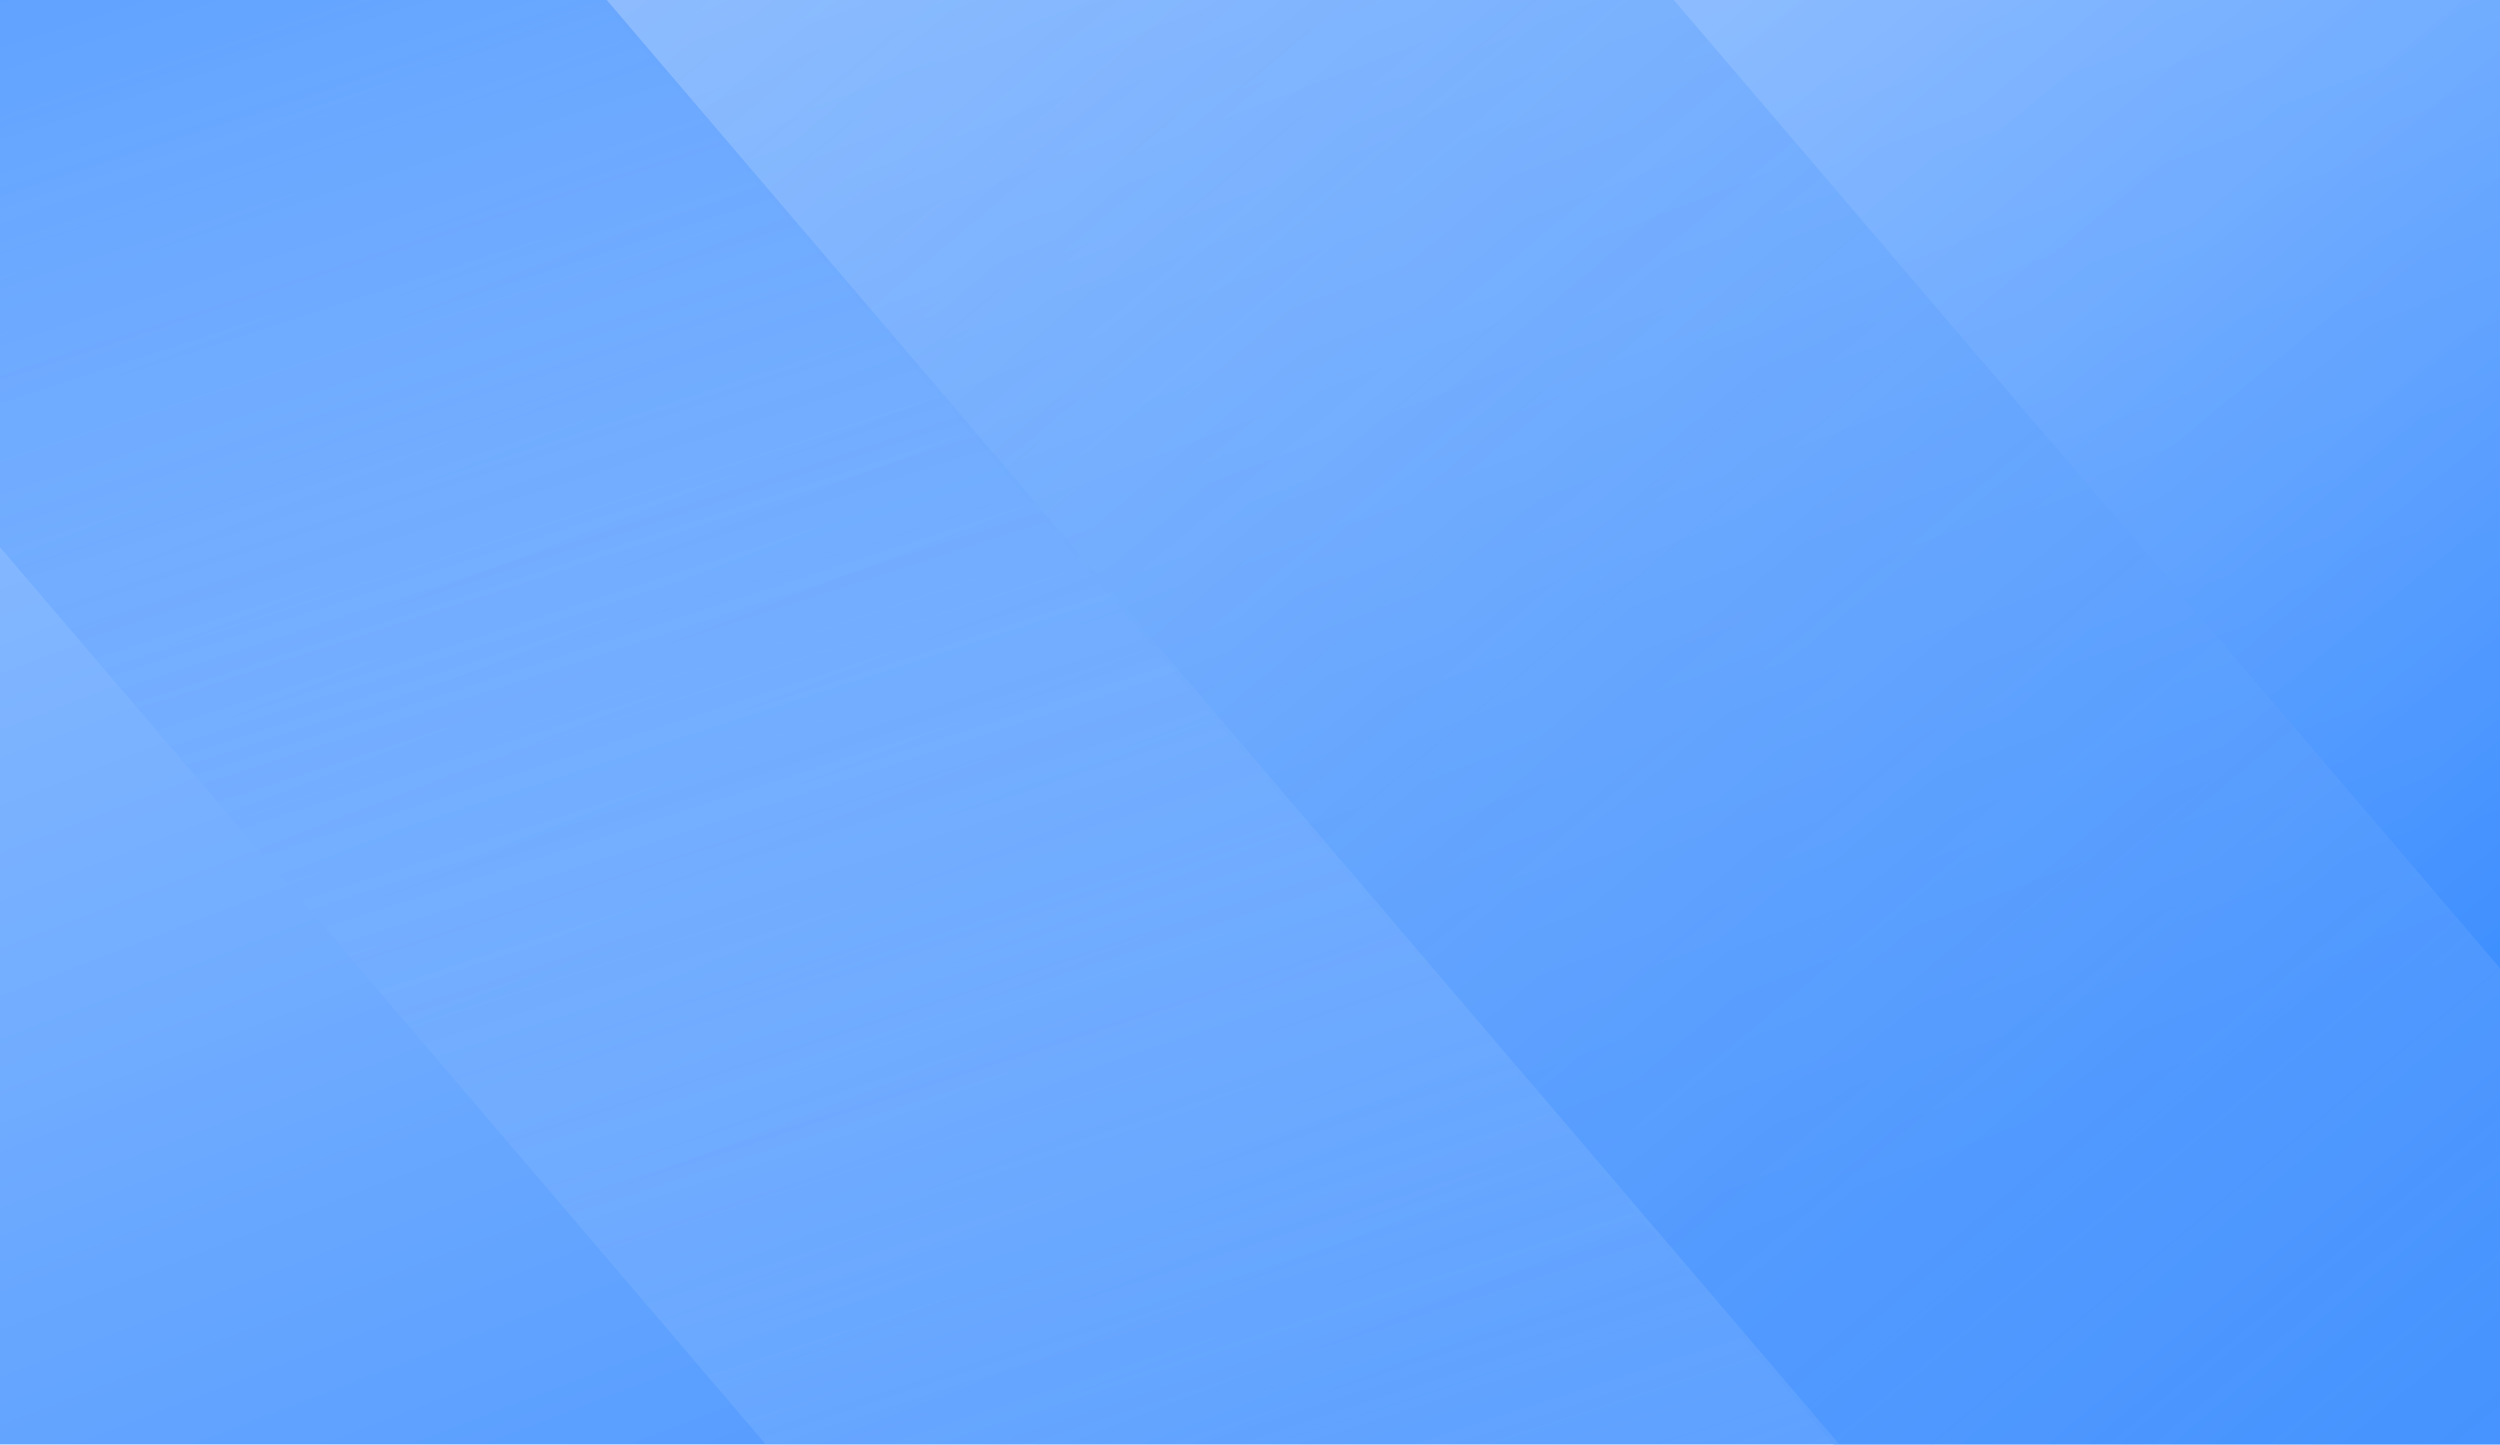
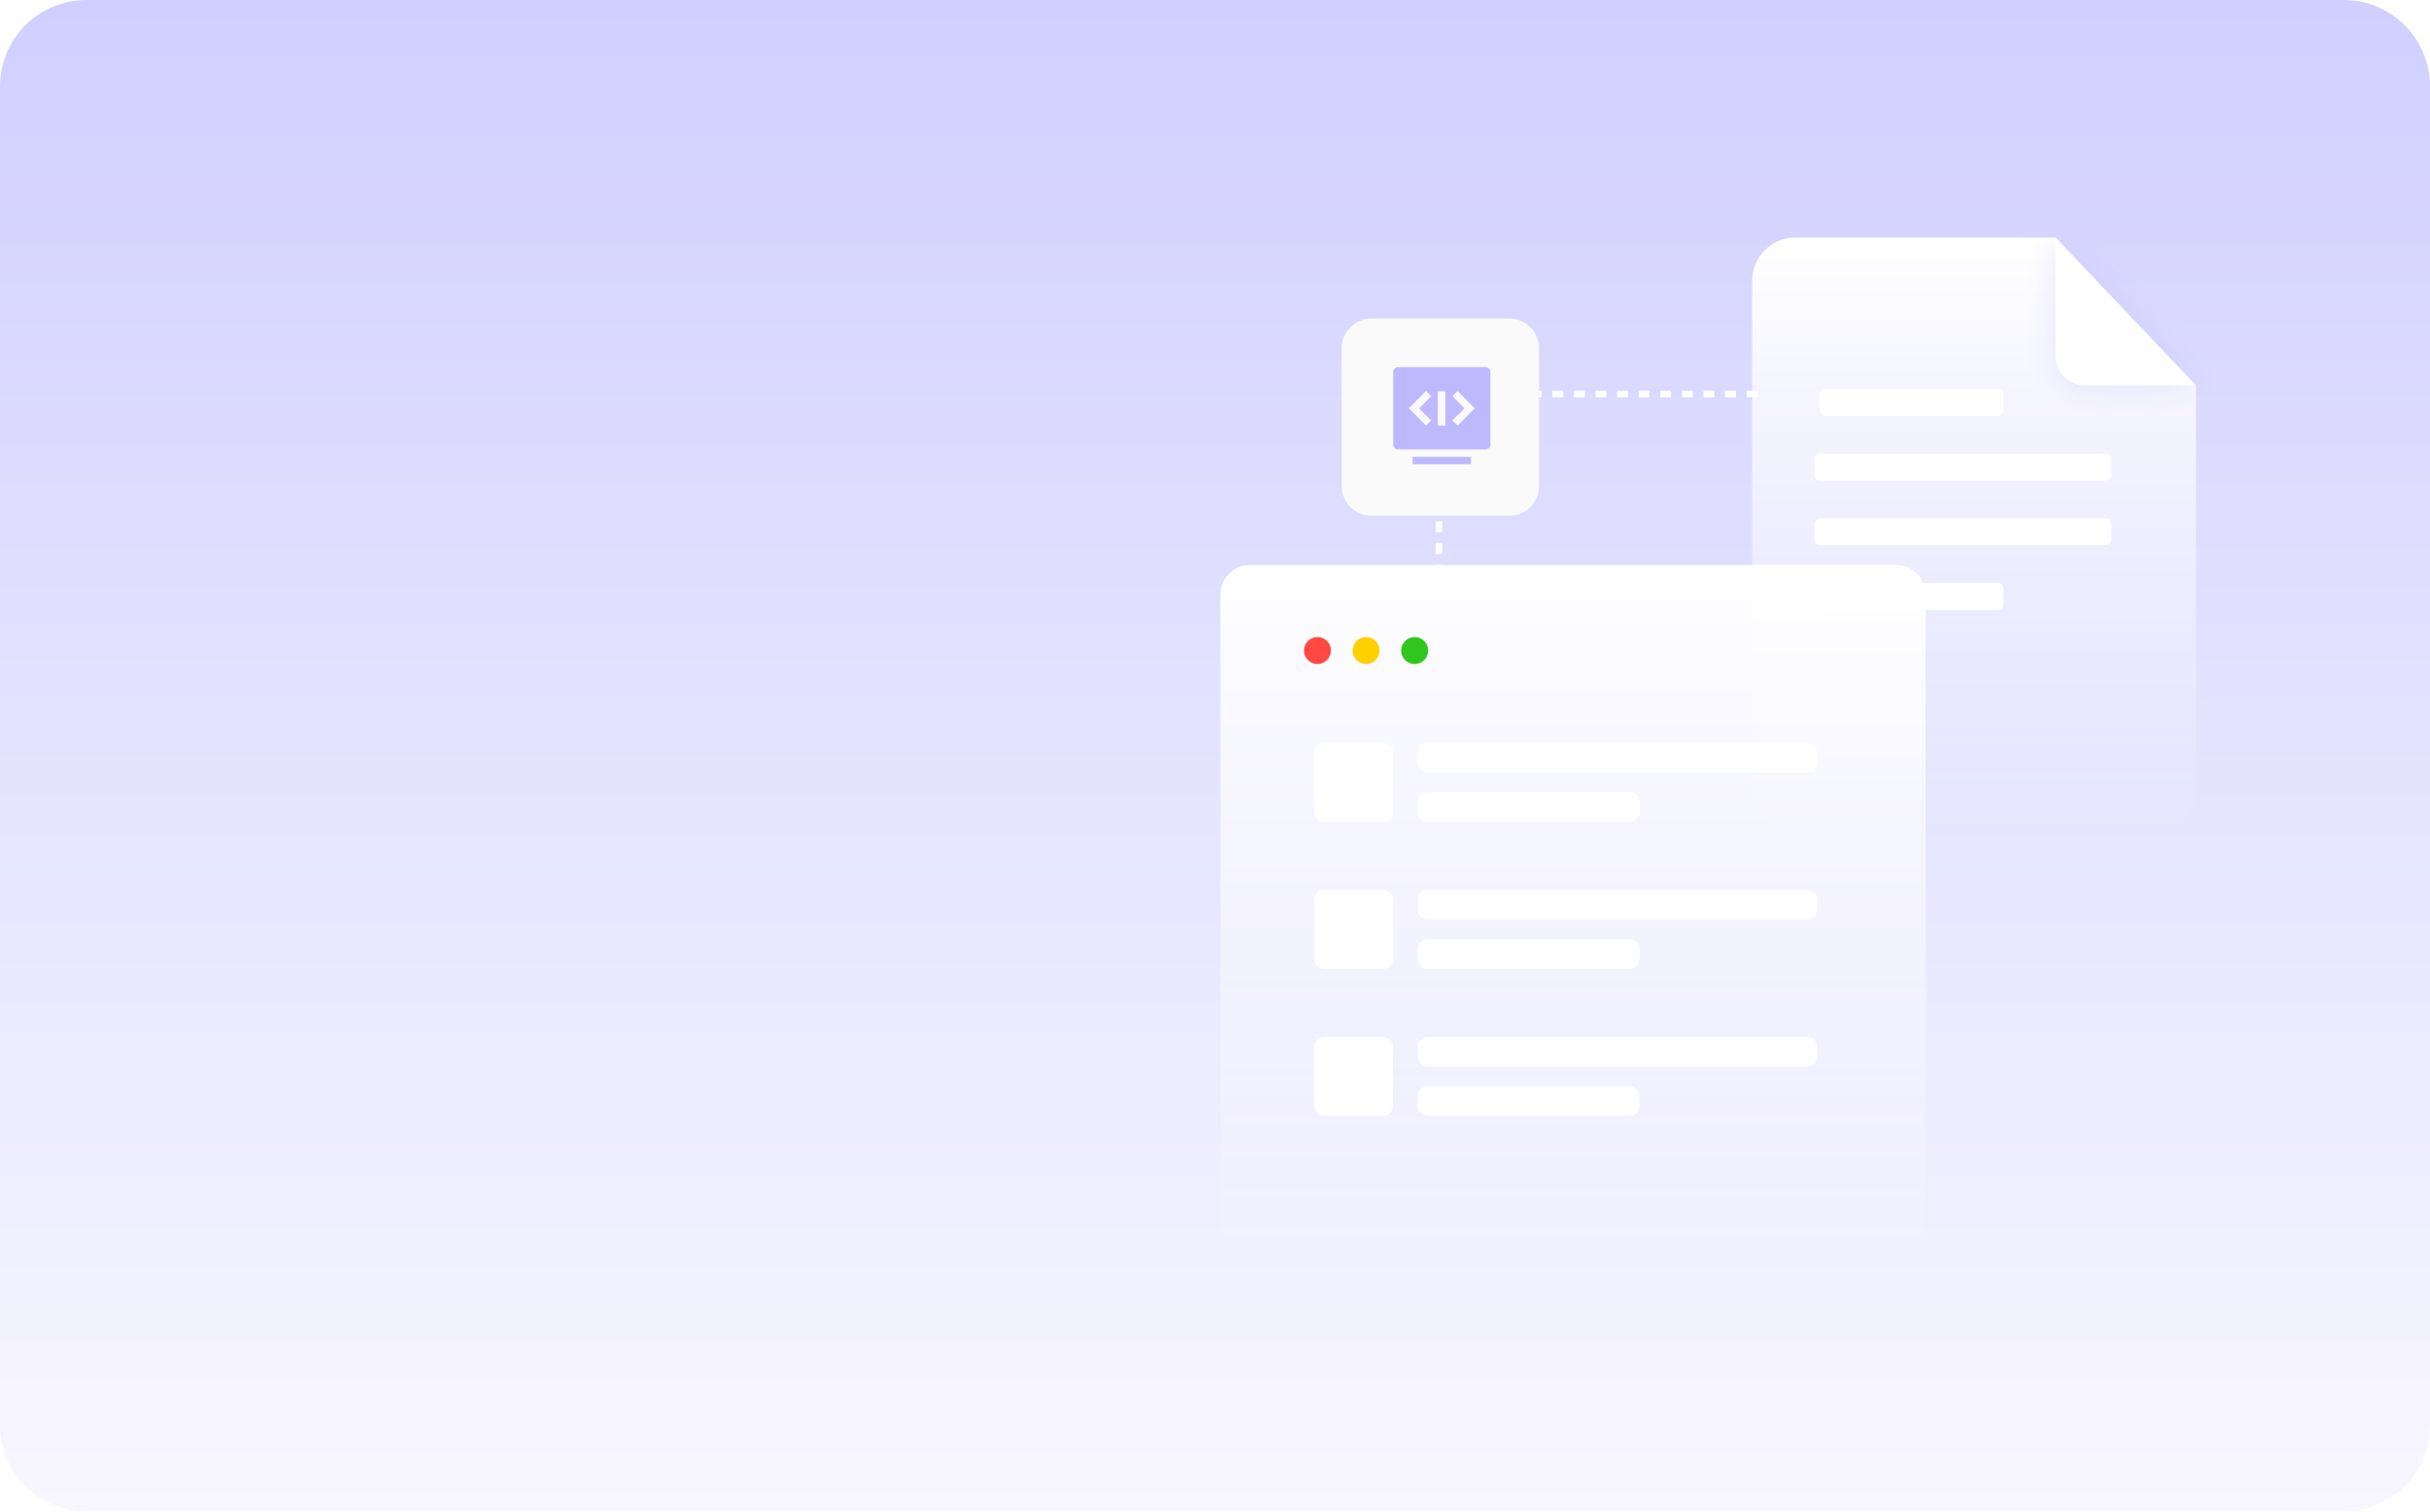
- <svg xmlns="http://www.w3.org/2000/svg" width="450" height="260" viewBox="0 0 450 260" fill="none">
+ <svg xmlns="http://www.w3.org/2000/svg" viewBox="0 0 450 280" width="450" height="280" fill="none" clip-path="url(#clipPath_46)" customFrame="url(#clipPath_46)">
  <defs>
-     <linearGradient x1="121.5" y1="-9" x2="225" y2="260" id="paint_linear_205_6436_0" gradientUnits="userSpaceOnUse">
-       <stop stop-color="#8FBEFF" />
-       <stop offset="1" stop-color="#529AFF" />
+     <linearGradient id="paint_linear_40" x1="225" x2="225" y1="0" y2="280" gradientUnits="userSpaceOnUse">
+       <stop stop-color="rgb(209,207,255)" offset="0" stop-opacity="1" />
+       <stop stop-color="rgb(248,247,255)" offset="1" stop-opacity="1" />
    </linearGradient>
-     <linearGradient x1="200.689" y1="-66.676" x2="194.681" y2="548.066" id="paint_linear_205_6437_0" gradientUnits="userSpaceOnUse">
-       <stop stop-color="#96C0FC" stop-opacity="0.341" />
-       <stop offset="1" stop-color="#2983FF" />
+     <clipPath id="clipPath_46">
+       <rect width="450" height="280" x="0" y="0" rx="16" fill="rgb(255,255,255)" />
+     </clipPath>
+     <linearGradient id="paint_linear_41" x1="365.566" x2="365.566" y1="44" y2="154.502" gradientUnits="userSpaceOnUse">
+       <stop stop-color="rgb(255,255,255)" offset="0" stop-opacity="1" />
+       <stop stop-color="rgb(255,255,255)" offset="1" stop-opacity="0" />
    </linearGradient>
-     <linearGradient x1="384.945" y1="-40.325" x2="378.596" y2="289.638" id="paint_linear_205_6438_0" gradientUnits="userSpaceOnUse">
-       <stop stop-color="#AACDFF" stop-opacity="0.776" />
-       <stop offset="1" stop-color="#1F7DFF" />
+     <g id="pixso_custom_effect_19">
+       <effect x="0" y="0" visibility="visible" fill="rgb(193,189,255)" fill-opacity="0.37" effectType="dropShadow" stdDeviation="8" radius="0" />
+     </g>
+     <filter id="filter_19" width="42.027" height="43.396" x="372.635" y="36" filterUnits="userSpaceOnUse" customEffect="url(#pixso_custom_effect_19)" color-interpolation-filters="sRGB">
+       <feFlood flood-opacity="0" result="BackgroundImageFix" />
+       <feOffset dx="0" dy="0" in="SourceAlpha" />
+       <feGaussianBlur stdDeviation="2.667" />
+       <feColorMatrix type="matrix" values="0 0 0 0 0.757 0 0 0 0 0.741 0 0 0 0 1 0 0 0 0.37 0 " />
+       <feBlend result="effect_dropShadow_1" in2="BackgroundImageFix" mode="normal" />
+       <feBlend result="shape" in="SourceGraphic" in2="effect_dropShadow_1" mode="normal" />
+     </filter>
+     <linearGradient id="paint_linear_42" x1="291.297" x2="291.297" y1="104.67" y2="233.437" gradientUnits="userSpaceOnUse">
+       <stop stop-color="rgb(255,255,255)" offset="0" stop-opacity="1" />
+       <stop stop-color="rgb(255,255,255)" offset="1" stop-opacity="0" />
    </linearGradient>
-     <linearGradient x1="-128.964" y1="416.569" x2="30.629" y2="30.848" id="paint_linear_205_6439_0" gradientUnits="userSpaceOnUse">
-       <stop stop-color="#AACDFF" stop-opacity="0.165" />
-       <stop offset="1" stop-color="#3D8EFF" />
-     </linearGradient>
+     <clipPath id="clipPath_47">
+       <rect width="18" height="18" x="0" y="0" fill="rgb(255,255,255)" transform="matrix(-1,0,0,1,276,68)" />
+     </clipPath>
  </defs>
-   <mask id="mask205_6436" mask-type="alpha" maskUnits="userSpaceOnUse" x="0" y="0" width="450" height="260">
-     <rect id="矩形 49" width="450" height="260" fill="url(#paint_linear_205_6436_0)" fill-opacity="1" />
-   </mask>
-   <rect id="矩形 49" width="450" height="260" fill="url(#paint_linear_205_6436_0)" fill-opacity="1" />
-   <g mask="url(#mask205_6436)">
-     <g opacity="0.72">
-       <rect id="矩形 875" x="92.308" y="-18.573" width="147" height="451" transform="rotate(-40.4783 92.30762 -18.57349)" fill="url(#paint_linear_205_6437_0)" fill-opacity="1" />
+   <rect id="bg_2" width="450" height="280" x="0" y="0" rx="16" fill="url(#paint_linear_40)" />
+   <g id="组合 16822">
+     <g id="组合 16820">
+       <path id="矩形 7960" d="M332.47 154.502L398.662 154.502C403.08 154.502 406.662 150.921 406.662 146.502L406.662 99.251L406.662 85.438L406.662 71.397L380.635 44L365.566 44L332.47 44C328.052 44 324.47 47.582 324.47 52L324.47 146.502C324.47 150.921 328.052 154.502 332.47 154.502Z" fill="url(#paint_linear_41)" fill-rule="evenodd" />
+       <g id="组合 16817">
+         <rect id="矩形 7958" width="55" height="5" x="336" y="96" rx="1" fill="rgb(255,255,255)" />
+         <rect id="矩形 7959" width="34" height="5" x="337" y="108" rx="1" fill="rgb(255,255,255)" />
+         <rect id="矩形 7958" width="55" height="5" x="336" y="84" rx="1" fill="rgb(255,255,255)" />
+         <rect id="矩形 7959" width="34" height="5" x="337" y="72" rx="1" fill="rgb(255,255,255)" />
+       </g>
+       <g filter="url(#filter_19)">
+         <path id="矢量 37" d="M380.635 65.918L380.635 44L406.662 71.397L386.114 71.397C383.088 71.397 380.635 68.944 380.635 65.918Z" fill="rgb(255,255,255)" fill-rule="evenodd" />
+         <path id="矢量 37" d="M380.635 65.918C380.635 68.944 383.088 71.397 386.114 71.397L406.662 71.397L380.635 44L380.635 65.918Z" fill-rule="evenodd" stroke="rgb(0,0,0)" stroke-opacity="0" stroke-width="0.913" />
+       </g>
    </g>
-   </g>
-   <g mask="url(#mask205_6436)">
-     <g opacity="0.72">
-       <rect id="矩形 877" x="290.002" y="-13.211" width="128.81" height="254.213" transform="rotate(-40.4783 290.002 -13.21143)" fill="url(#paint_linear_205_6438_0)" fill-opacity="1" />
+     <g id="组合 16819">
+       <rect id="矩形 7956" width="130.594" height="128.767" x="226" y="104.67" rx="5.479" fill="url(#paint_linear_42)" />
+       <circle id="椭圆 3731" cx="243.971" cy="120.504" r="2.5" fill="rgb(255,72,66)" />
+       <circle id="椭圆 3732" cx="252.971" cy="120.504" r="2.5" fill="rgb(255,207,0)" />
+       <circle id="椭圆 3733" cx="261.971" cy="120.504" r="2.5" fill="rgb(49,198,31)" />
+       <g id="组合 16813">
+         <rect id="矩形 7957" width="14.612" height="14.612" x="243.352" y="137.635" rx="1.826" fill="rgb(255,255,255)" />
+         <rect id="矩形 7958" width="73.973" height="5.479" x="262.53" y="137.635" rx="1.826" fill="rgb(255,255,255)" />
+         <rect id="矩形 7959" width="41.096" height="5.479" x="262.53" y="146.766" rx="1.826" fill="rgb(255,255,255)" />
+       </g>
+       <g id="组合 16814">
+         <rect id="矩形 7957" width="14.612" height="14.612" x="243.352" y="164.857" rx="1.826" fill="rgb(255,255,255)" />
+         <rect id="矩形 7958" width="73.973" height="5.479" x="262.53" y="164.857" rx="1.826" fill="rgb(255,255,255)" />
+         <rect id="矩形 7959" width="41.096" height="5.479" x="262.53" y="173.99" rx="1.826" fill="rgb(255,255,255)" />
+       </g>
+       <g id="组合 16815">
+         <rect id="矩形 7957" width="14.612" height="14.612" x="243.352" y="192.082" rx="1.826" fill="rgb(255,255,255)" />
+         <rect id="矩形 7958" width="73.973" height="5.479" x="262.53" y="192.082" rx="1.826" fill="rgb(255,255,255)" />
+         <rect id="矩形 7959" width="41.096" height="5.479" x="262.53" y="201.215" rx="1.826" fill="rgb(255,255,255)" />
+       </g>
    </g>
-   </g>
-   <g mask="url(#mask205_6436)">
-     <g opacity="0.72">
-       <rect id="矩形 876" x="-84.607" y="-0.659" width="147" height="524.343" transform="rotate(-40.4783 -84.60718 -0.65918)" fill="url(#paint_linear_205_6439_0)" fill-opacity="1" />
+     <path id="矢量 38" d="M325.47 73L272.47 73C269.156 73 266.47 75.686 266.47 79L266.47 110" stroke="rgb(255,255,255)" stroke-dasharray="2 2 " stroke-width="1.2" />
+     <g id="组合 16824">
+       <rect id="矩形 7955" width="36.53" height="36.53" x="248.47" y="59" rx="5.479" fill="rgb(250,250,250)" />
+       <g id="组合 16823">
+         <g id="联调管理 1" clip-path="url(#clipPath_47)" customFrame="url(#clipPath_47)">
+           <rect id="联调管理 1" width="18" height="18" x="0" y="0" transform="matrix(-1,0,0,1,276,68)" />
+           <path id="矢量 40" d="M0 0L10.8 0L10.8 1.375L0 1.375L0 0Z" fill="rgb(190,185,255)" fill-rule="nonzero" transform="matrix(-1,0,0,1,272.4,84.625)" />
+           <path id="矢量 41" d="M8.34 10.823L9.72 10.823L9.72 4.485L8.34 4.485L8.34 10.823ZM11.94 4.425L10.98 5.382L13.2 7.654L10.98 9.867L11.94 10.824L14.16 8.552L15.12 7.654L14.16 6.698L11.94 4.425L11.94 4.425ZM6.06 4.425L3.84 6.698L2.88 7.654L3.84 8.552L6.06 10.824L7.02 9.867L4.8 7.654L7.02 5.382L6.06 4.425L6.06 4.425ZM17.1 0C17.581 0 18 0.42 18 0.897L18 14.352C18 14.832 17.58 15.249 17.1 15.249L0.9 15.249C0.841 15.247 0.784 15.241 0.726 15.228C0.669 15.216 0.613 15.198 0.56 15.175C0.506 15.152 0.454 15.124 0.406 15.092C0.357 15.059 0.312 15.022 0.271 14.981C0.229 14.939 0.192 14.894 0.159 14.846C0.126 14.797 0.098 14.746 0.075 14.693C0.052 14.639 0.034 14.583 0.021 14.526C0.009 14.469 0.002 14.411 0 14.352L0 0.897C0 0.418 0.42 0 0.9 0L17.1 0Z" fill="rgb(190,185,255)" fill-rule="nonzero" transform="matrix(-1,0,0,1,276,68)" />
+         </g>
+       </g>
    </g>
  </g>
</svg>
